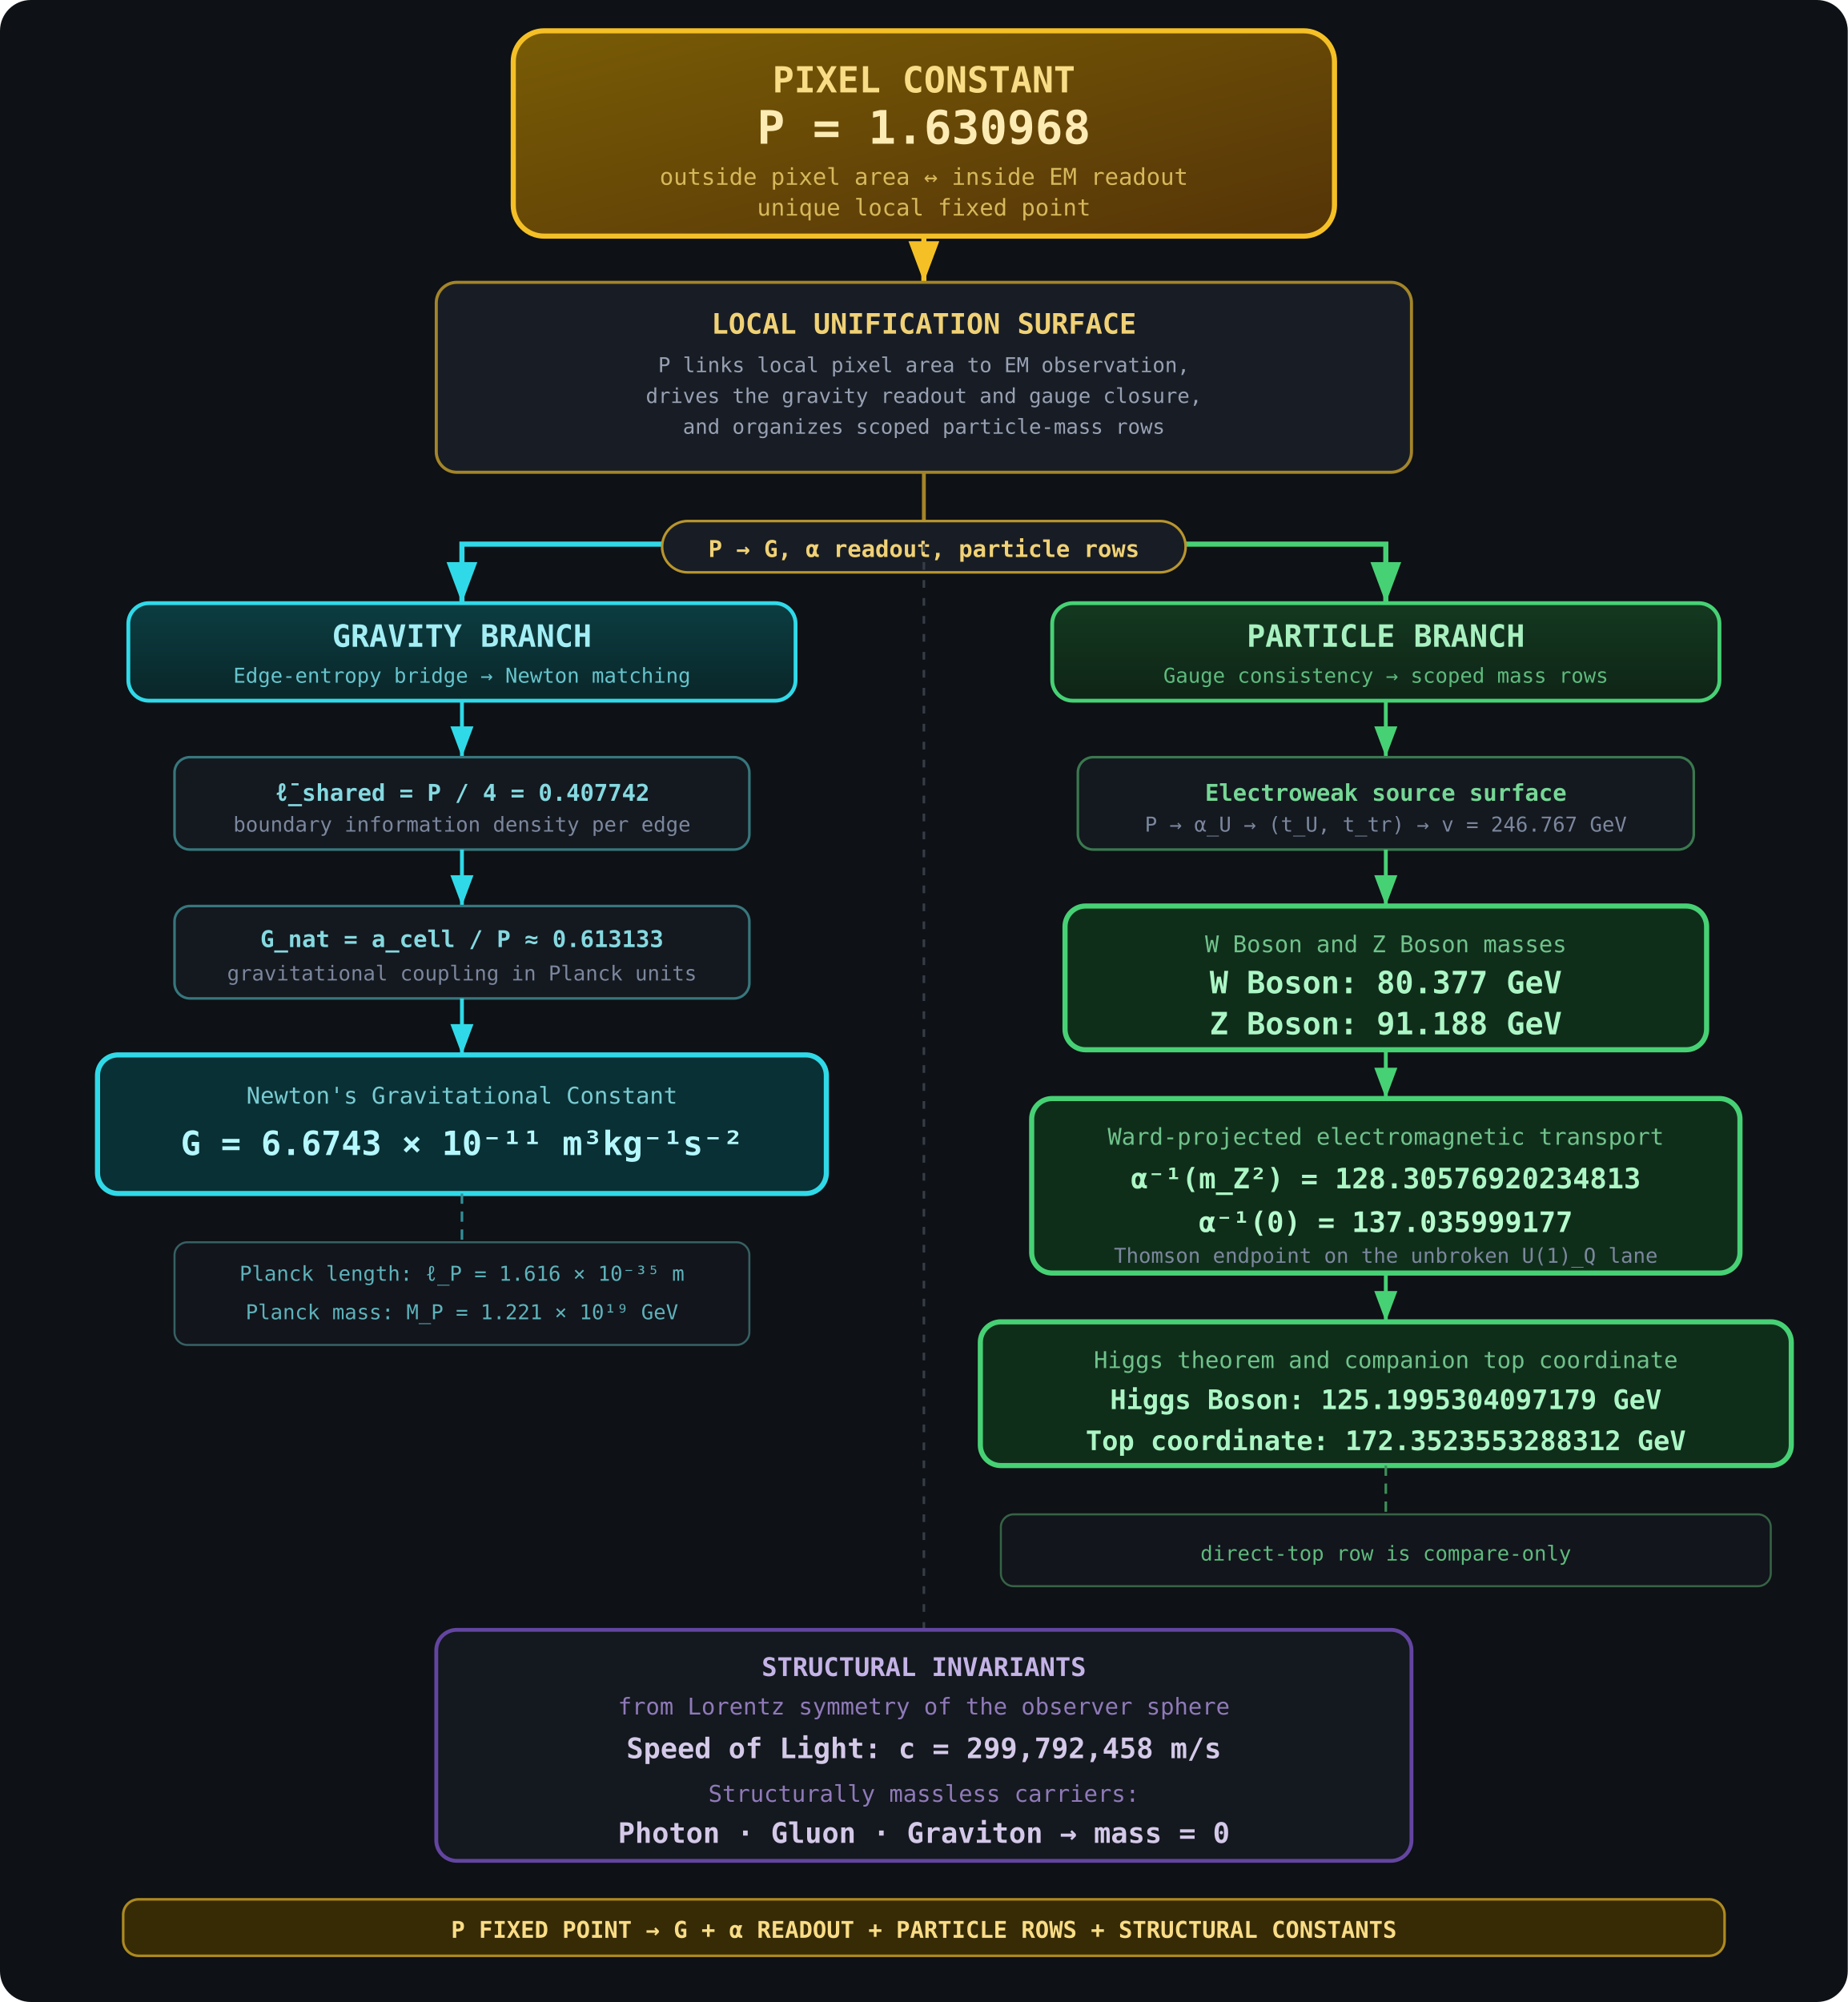
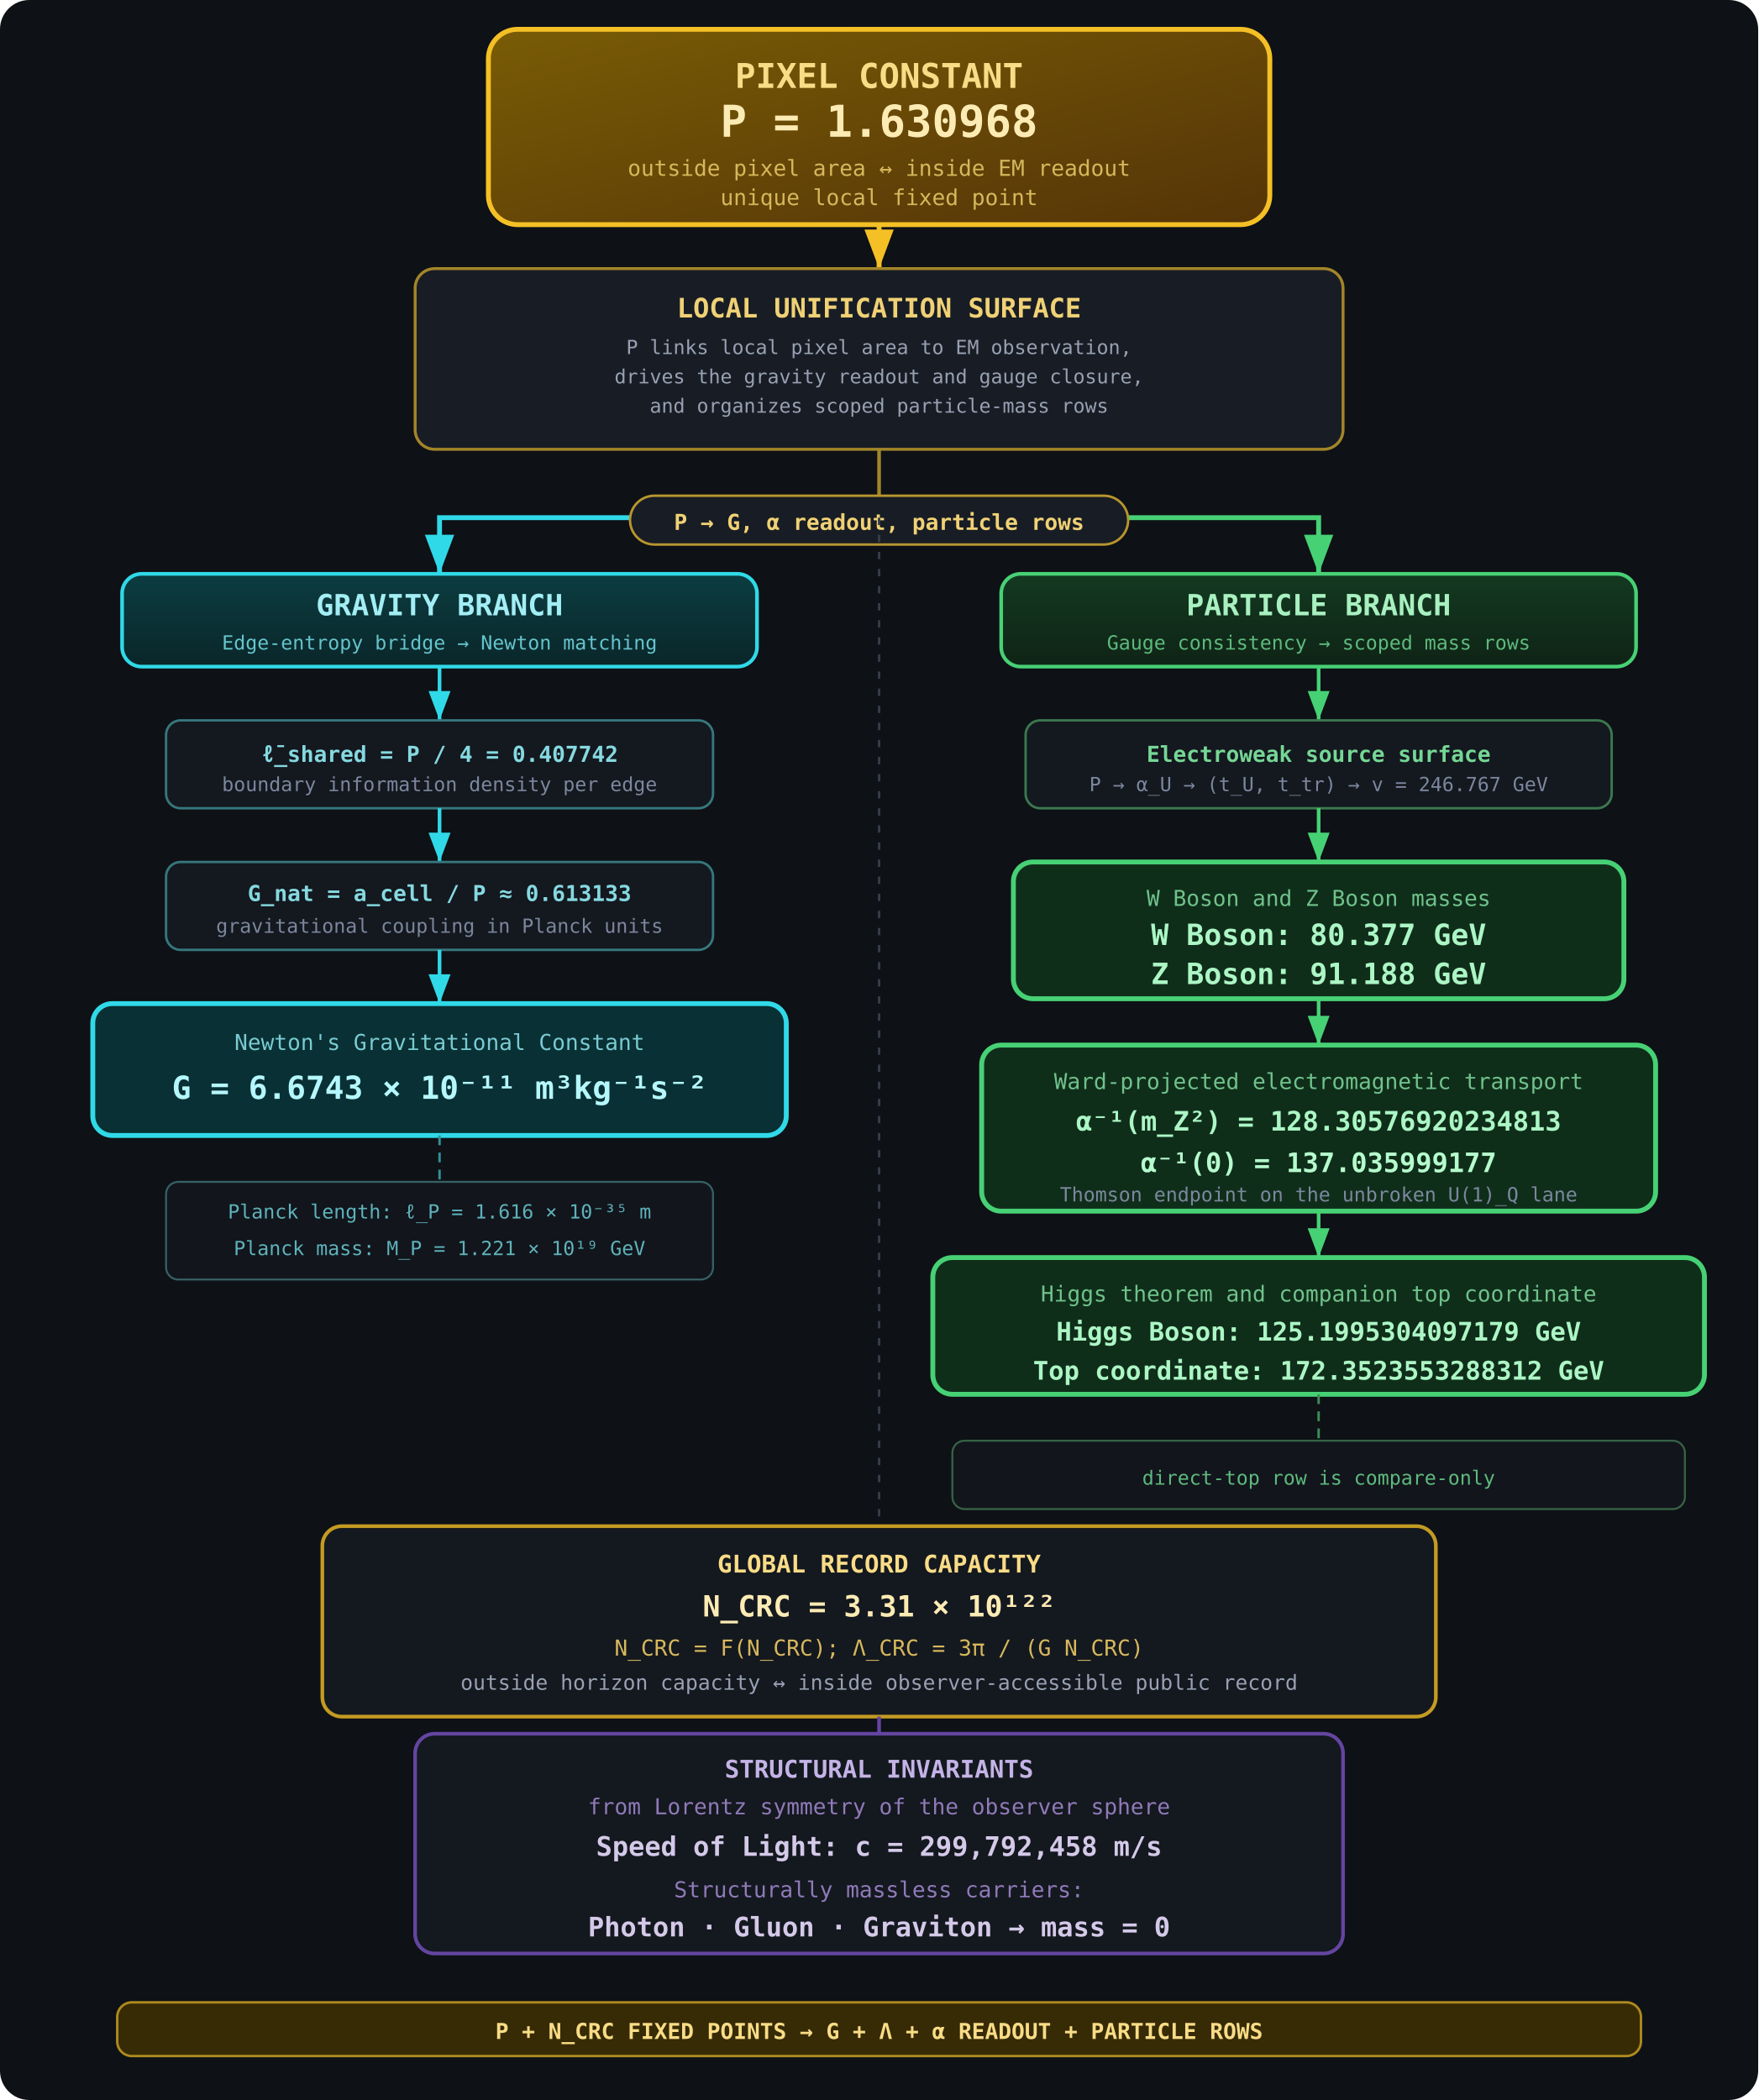
- <svg xmlns="http://www.w3.org/2000/svg" width="720" height="780" viewBox="0 0 720 780" role="img" aria-labelledby="title desc">
+ <svg xmlns="http://www.w3.org/2000/svg" width="720" height="860" viewBox="0 0 720 860" role="img" aria-labelledby="title desc">
  <defs>
    <marker id="uni-arrow" markerWidth="8" markerHeight="6" refX="8" refY="3" orient="auto">
      <path d="M0,0 L8,3 L0,6" fill="hsl(45,90%,55%)" />
    </marker>
    <marker id="uni-arrow-cyan" markerWidth="8" markerHeight="6" refX="8" refY="3" orient="auto">
      <path d="M0,0 L8,3 L0,6" fill="hsl(185,80%,55%)" />
    </marker>
    <marker id="uni-arrow-green" markerWidth="8" markerHeight="6" refX="8" refY="3" orient="auto">
      <path d="M0,0 L8,3 L0,6" fill="hsl(140,60%,55%)" />
    </marker>
    <linearGradient id="uni-root-grad" x1="0" y1="0" x2="1" y2="1">
      <stop offset="0%" stop-color="hsl(45,90%,25%)" />
      <stop offset="100%" stop-color="hsl(35,85%,18%)" />
    </linearGradient>
    <linearGradient id="uni-gravity-grad" x1="0" y1="0" x2="0" y2="1">
      <stop offset="0%" stop-color="hsl(185,70%,15%)" />
      <stop offset="100%" stop-color="hsl(185,60%,10%)" />
    </linearGradient>
    <linearGradient id="uni-particle-grad" x1="0" y1="0" x2="0" y2="1">
      <stop offset="0%" stop-color="hsl(140,50%,15%)" />
      <stop offset="100%" stop-color="hsl(140,40%,10%)" />
    </linearGradient>
  </defs>
-   <rect width="720" height="780" rx="12" fill="hsl(220,20%,7%)" />
+   <rect width="720" height="860" rx="12" fill="hsl(220,20%,7%)" />
  <rect x="200" y="12" width="320" height="80" rx="12" fill="url(#uni-root-grad)" stroke="hsl(45,90%,55%)" stroke-width="2" />
  <text x="360" y="36" text-anchor="middle" font-family="monospace" font-size="14" font-weight="bold" fill="hsl(45,90%,75%)">PIXEL CONSTANT</text>
  <text x="360" y="56" text-anchor="middle" font-family="monospace" font-size="18" font-weight="bold" fill="hsl(45,95%,85%)">P = 1.630968</text>
  <text x="360" y="72" text-anchor="middle" font-family="monospace" font-size="9" fill="hsl(45,60%,60%)">outside pixel area ↔ inside EM readout</text>
  <text x="360" y="84" text-anchor="middle" font-family="monospace" font-size="9" fill="hsl(45,60%,60%)">unique local fixed point</text>
  <line x1="360" y1="92" x2="360" y2="110" stroke="hsl(45,90%,55%)" stroke-width="2" marker-end="url(#uni-arrow)" />
  <rect x="170" y="110" width="380" height="74" rx="8" fill="hsl(220,20%,12%)" stroke="hsl(45,60%,40%)" stroke-width="1.2" />
  <text x="360" y="130" text-anchor="middle" font-family="monospace" font-size="11" font-weight="bold" fill="hsl(45,80%,70%)">LOCAL UNIFICATION SURFACE</text>
  <text x="360" y="145" text-anchor="middle" font-family="monospace" font-size="8" fill="hsl(220,15%,65%)">P links local pixel area to EM observation,</text>
  <text x="360" y="157" text-anchor="middle" font-family="monospace" font-size="8" fill="hsl(220,15%,65%)">drives the gravity readout and gauge closure,</text>
  <text x="360" y="169" text-anchor="middle" font-family="monospace" font-size="8" fill="hsl(220,15%,65%)">and organizes scoped particle-mass rows</text>
  <line x1="360" y1="184" x2="360" y2="212" stroke="hsl(45,60%,40%)" stroke-width="1.5" />
  <path d="M360,212 L180,212 L180,235" stroke="hsl(185,80%,55%)" stroke-width="2" fill="none" marker-end="url(#uni-arrow-cyan)" />
  <path d="M360,212 L540,212 L540,235" stroke="hsl(140,60%,55%)" stroke-width="2" fill="none" marker-end="url(#uni-arrow-green)" />
  <rect x="258" y="203" width="204" height="20" rx="10" fill="hsl(220,20%,12%)" stroke="hsl(45,60%,45%)" stroke-width="1" />
  <text x="360" y="217" text-anchor="middle" font-family="monospace" font-size="9" font-weight="bold" fill="hsl(45,80%,70%)">P → G, α readout, particle rows</text>
  <rect x="50" y="235" width="260" height="38" rx="8" fill="url(#uni-gravity-grad)" stroke="hsl(185,80%,55%)" stroke-width="1.5" />
  <text x="180" y="252" text-anchor="middle" font-family="monospace" font-size="12" font-weight="bold" fill="hsl(185,80%,80%)">GRAVITY BRANCH</text>
  <text x="180" y="266" text-anchor="middle" font-family="monospace" font-size="8" fill="hsl(185,50%,60%)">Edge-entropy bridge → Newton matching</text>
  <line x1="180" y1="273" x2="180" y2="295" stroke="hsl(185,80%,55%)" stroke-width="1.5" marker-end="url(#uni-arrow-cyan)" />
  <rect x="68" y="295" width="224" height="36" rx="6" fill="hsl(220,20%,10%)" stroke="hsl(185,40%,35%)" stroke-width="1" />
  <text x="180" y="312" text-anchor="middle" font-family="monospace" font-size="9" font-weight="bold" fill="hsl(185,60%,70%)">ℓ̄_shared = P / 4 = 0.407742</text>
  <text x="180" y="324" text-anchor="middle" font-family="monospace" font-size="8" fill="hsl(220,15%,55%)">boundary information density per edge</text>
  <line x1="180" y1="331" x2="180" y2="353" stroke="hsl(185,80%,55%)" stroke-width="1.5" marker-end="url(#uni-arrow-cyan)" />
  <rect x="68" y="353" width="224" height="36" rx="6" fill="hsl(220,20%,10%)" stroke="hsl(185,40%,35%)" stroke-width="1" />
  <text x="180" y="369" text-anchor="middle" font-family="monospace" font-size="9" font-weight="bold" fill="hsl(185,60%,70%)">G_nat = a_cell / P ≈ 0.613133</text>
  <text x="180" y="382" text-anchor="middle" font-family="monospace" font-size="8" fill="hsl(220,15%,55%)">gravitational coupling in Planck units</text>
  <line x1="180" y1="389" x2="180" y2="411" stroke="hsl(185,80%,55%)" stroke-width="1.5" marker-end="url(#uni-arrow-cyan)" />
  <rect x="38" y="411" width="284" height="54" rx="8" fill="hsl(185,70%,12%)" stroke="hsl(185,80%,55%)" stroke-width="2" />
  <text x="180" y="430" text-anchor="middle" font-family="monospace" font-size="9" fill="hsl(185,50%,65%)">Newton's Gravitational Constant</text>
  <text x="180" y="450" text-anchor="middle" font-family="monospace" font-size="13" font-weight="bold" fill="hsl(185,95%,85%)">G = 6.6743 × 10⁻¹¹ m³kg⁻¹s⁻²</text>
  <line x1="180" y1="465" x2="180" y2="484" stroke="hsl(185,50%,40%)" stroke-width="1" stroke-dasharray="4,3" />
  <rect x="68" y="484" width="224" height="40" rx="5" fill="hsl(220,20%,9%)" stroke="hsl(185,30%,30%)" stroke-width="0.8" />
  <text x="180" y="499" text-anchor="middle" font-family="monospace" font-size="8" fill="hsl(185,40%,55%)">Planck length: ℓ_P = 1.616 × 10⁻³⁵ m</text>
  <text x="180" y="514" text-anchor="middle" font-family="monospace" font-size="8" fill="hsl(185,40%,55%)">Planck mass: M_P = 1.221 × 10¹⁹ GeV</text>
  <rect x="410" y="235" width="260" height="38" rx="8" fill="url(#uni-particle-grad)" stroke="hsl(140,60%,55%)" stroke-width="1.5" />
  <text x="540" y="252" text-anchor="middle" font-family="monospace" font-size="12" font-weight="bold" fill="hsl(140,70%,80%)">PARTICLE BRANCH</text>
  <text x="540" y="266" text-anchor="middle" font-family="monospace" font-size="8" fill="hsl(140,40%,55%)">Gauge consistency → scoped mass rows</text>
  <line x1="540" y1="273" x2="540" y2="295" stroke="hsl(140,60%,55%)" stroke-width="1.5" marker-end="url(#uni-arrow-green)" />
  <rect x="420" y="295" width="240" height="36" rx="6" fill="hsl(220,20%,10%)" stroke="hsl(140,35%,35%)" stroke-width="1" />
  <text x="540" y="312" text-anchor="middle" font-family="monospace" font-size="9" font-weight="bold" fill="hsl(140,55%,65%)">Electroweak source surface</text>
  <text x="540" y="324" text-anchor="middle" font-family="monospace" font-size="8" fill="hsl(220,15%,55%)">P → α_U → (t_U, t_tr) → v = 246.767 GeV</text>
  <line x1="540" y1="331" x2="540" y2="353" stroke="hsl(140,60%,55%)" stroke-width="1.5" marker-end="url(#uni-arrow-green)" />
  <rect x="415" y="353" width="250" height="56" rx="8" fill="hsl(140,50%,12%)" stroke="hsl(140,60%,55%)" stroke-width="2" />
  <text x="540" y="371" text-anchor="middle" font-family="monospace" font-size="9" fill="hsl(140,40%,60%)">W Boson and Z Boson masses</text>
  <text x="540" y="387" text-anchor="middle" font-family="monospace" font-size="12" font-weight="bold" fill="hsl(140,80%,82%)">W Boson: 80.377 GeV</text>
  <text x="540" y="403" text-anchor="middle" font-family="monospace" font-size="12" font-weight="bold" fill="hsl(140,80%,82%)">Z Boson: 91.188 GeV</text>
  <line x1="540" y1="409" x2="540" y2="428" stroke="hsl(140,60%,55%)" stroke-width="1.5" marker-end="url(#uni-arrow-green)" />
  <rect x="402" y="428" width="276" height="68" rx="8" fill="hsl(140,50%,12%)" stroke="hsl(140,60%,55%)" stroke-width="2" />
  <text x="540" y="446" text-anchor="middle" font-family="monospace" font-size="9" fill="hsl(140,40%,60%)">Ward-projected electromagnetic transport</text>
  <text x="540" y="463" text-anchor="middle" font-family="monospace" font-size="11" font-weight="bold" fill="hsl(140,80%,82%)">α⁻¹(m_Z²) = 128.30576920234813</text>
  <text x="540" y="480" text-anchor="middle" font-family="monospace" font-size="11" font-weight="bold" fill="hsl(140,90%,85%)">α⁻¹(0) = 137.035999177</text>
  <text x="540" y="492" text-anchor="middle" font-family="monospace" font-size="8" fill="hsl(220,15%,55%)">Thomson endpoint on the unbroken U(1)_Q lane</text>
  <line x1="540" y1="496" x2="540" y2="515" stroke="hsl(140,60%,55%)" stroke-width="1.5" marker-end="url(#uni-arrow-green)" />
  <rect x="382" y="515" width="316" height="56" rx="8" fill="hsl(140,50%,12%)" stroke="hsl(140,60%,55%)" stroke-width="2" />
  <text x="540" y="533" text-anchor="middle" font-family="monospace" font-size="9" fill="hsl(140,40%,60%)">Higgs theorem and companion top coordinate</text>
  <text x="540" y="549" text-anchor="middle" font-family="monospace" font-size="10.5" font-weight="bold" fill="hsl(140,80%,82%)">Higgs Boson: 125.1995304097179 GeV</text>
  <text x="540" y="565" text-anchor="middle" font-family="monospace" font-size="10.5" font-weight="bold" fill="hsl(140,80%,82%)">Top coordinate: 172.3523553288312 GeV</text>
  <line x1="540" y1="571" x2="540" y2="590" stroke="hsl(140,40%,40%)" stroke-width="1" stroke-dasharray="4,3" />
  <rect x="390" y="590" width="300" height="28" rx="5" fill="hsl(220,20%,9%)" stroke="hsl(140,30%,30%)" stroke-width="0.8" />
  <text x="540" y="608" text-anchor="middle" font-family="monospace" font-size="8" fill="hsl(140,40%,55%)">direct-top row is compare-only</text>
-   <line x1="360" y1="212" x2="360" y2="635" stroke="hsl(220,15%,25%)" stroke-width="1" stroke-dasharray="3,4" />
-   <rect x="170" y="635" width="380" height="90" rx="8" fill="hsl(220,20%,10%)" stroke="hsl(260,40%,45%)" stroke-width="1.5" />
-   <text x="360" y="653" text-anchor="middle" font-family="monospace" font-size="10" font-weight="bold" fill="hsl(260,50%,80%)">STRUCTURAL INVARIANTS</text>
-   <text x="360" y="668" text-anchor="middle" font-family="monospace" font-size="9" fill="hsl(260,30%,60%)">from Lorentz symmetry of the observer sphere</text>
-   <text x="360" y="685" text-anchor="middle" font-family="monospace" font-size="11" font-weight="bold" fill="hsl(260,40%,85%)">Speed of Light: c = 299,792,458 m/s</text>
-   <text x="360" y="702" text-anchor="middle" font-family="monospace" font-size="9" fill="hsl(260,30%,60%)">Structurally massless carriers:</text>
-   <text x="360" y="718" text-anchor="middle" font-family="monospace" font-size="11" font-weight="bold" fill="hsl(260,40%,85%)">Photon · Gluon · Graviton → mass = 0</text>
-   <rect x="48" y="740" width="624" height="22" rx="6" fill="hsl(45,80%,12%)" stroke="hsl(45,70%,40%)" stroke-width="1" />
-   <text x="360" y="755" text-anchor="middle" font-family="monospace" font-size="9" font-weight="bold" fill="hsl(45,90%,75%)">P FIXED POINT → G + α READOUT + PARTICLE ROWS + STRUCTURAL CONSTANTS</text>
+   <line x1="360" y1="212" x2="360" y2="625" stroke="hsl(220,15%,25%)" stroke-width="1" stroke-dasharray="3,4" />
+   <rect x="132" y="625" width="456" height="78" rx="8" fill="hsl(220,20%,10%)" stroke="hsl(45,70%,45%)" stroke-width="1.5" />
+   <text x="360" y="644" text-anchor="middle" font-family="monospace" font-size="10" font-weight="bold" fill="hsl(45,90%,75%)">GLOBAL RECORD CAPACITY</text>
+   <text x="360" y="662" text-anchor="middle" font-family="monospace" font-size="12" font-weight="bold" fill="hsl(45,95%,85%)">N_CRC = 3.31 × 10¹²²</text>
+   <text x="360" y="678" text-anchor="middle" font-family="monospace" font-size="9" fill="hsl(45,60%,60%)">N_CRC = F(N_CRC); Λ_CRC = 3π / (G N_CRC)</text>
+   <text x="360" y="692" text-anchor="middle" font-family="monospace" font-size="8.5" fill="hsl(220,15%,65%)">outside horizon capacity ↔ inside observer-accessible public record</text>
+   <line x1="360" y1="703" x2="360" y2="710" stroke="hsl(260,40%,45%)" stroke-width="1.5" />
+   <rect x="170" y="710" width="380" height="90" rx="8" fill="hsl(220,20%,10%)" stroke="hsl(260,40%,45%)" stroke-width="1.5" />
+   <text x="360" y="728" text-anchor="middle" font-family="monospace" font-size="10" font-weight="bold" fill="hsl(260,50%,80%)">STRUCTURAL INVARIANTS</text>
+   <text x="360" y="743" text-anchor="middle" font-family="monospace" font-size="9" fill="hsl(260,30%,60%)">from Lorentz symmetry of the observer sphere</text>
+   <text x="360" y="760" text-anchor="middle" font-family="monospace" font-size="11" font-weight="bold" fill="hsl(260,40%,85%)">Speed of Light: c = 299,792,458 m/s</text>
+   <text x="360" y="777" text-anchor="middle" font-family="monospace" font-size="9" fill="hsl(260,30%,60%)">Structurally massless carriers:</text>
+   <text x="360" y="793" text-anchor="middle" font-family="monospace" font-size="11" font-weight="bold" fill="hsl(260,40%,85%)">Photon · Gluon · Graviton → mass = 0</text>
+   <rect x="48" y="820" width="624" height="22" rx="6" fill="hsl(45,80%,12%)" stroke="hsl(45,70%,40%)" stroke-width="1" />
+   <text x="360" y="835" text-anchor="middle" font-family="monospace" font-size="9" font-weight="bold" fill="hsl(45,90%,75%)">P + N_CRC FIXED POINTS → G + Λ + α READOUT + PARTICLE ROWS</text>
</svg>
